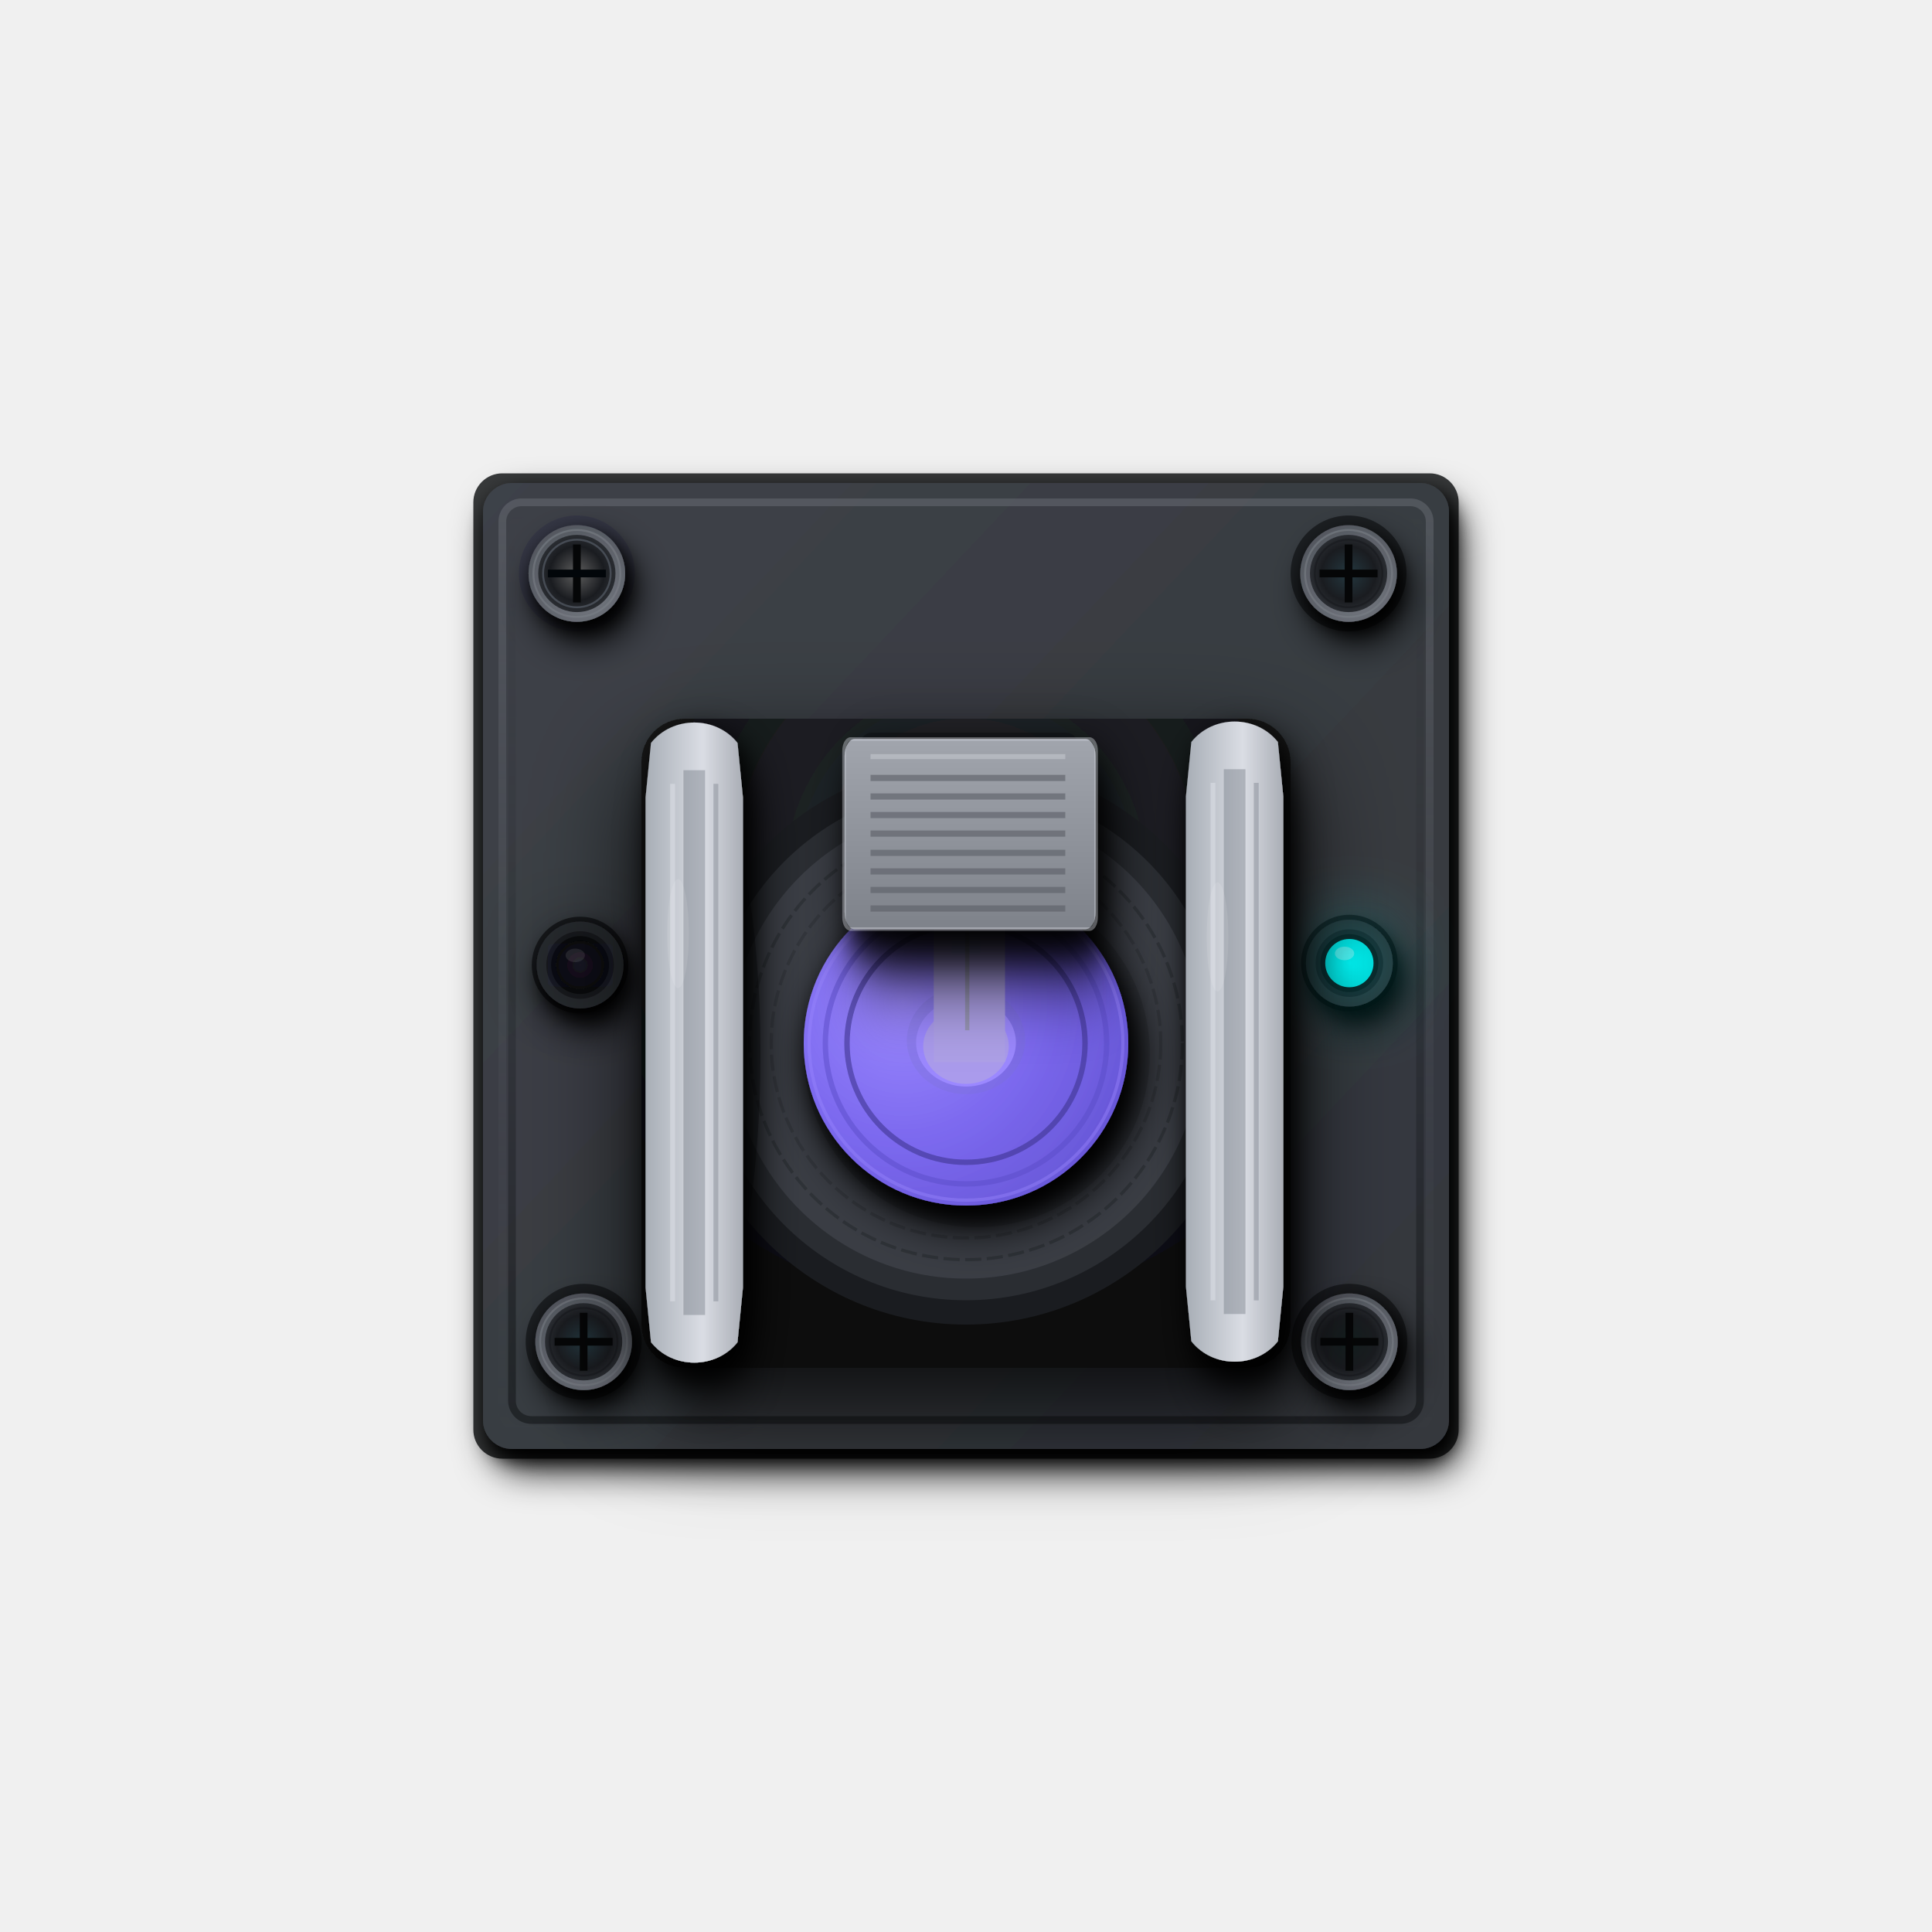
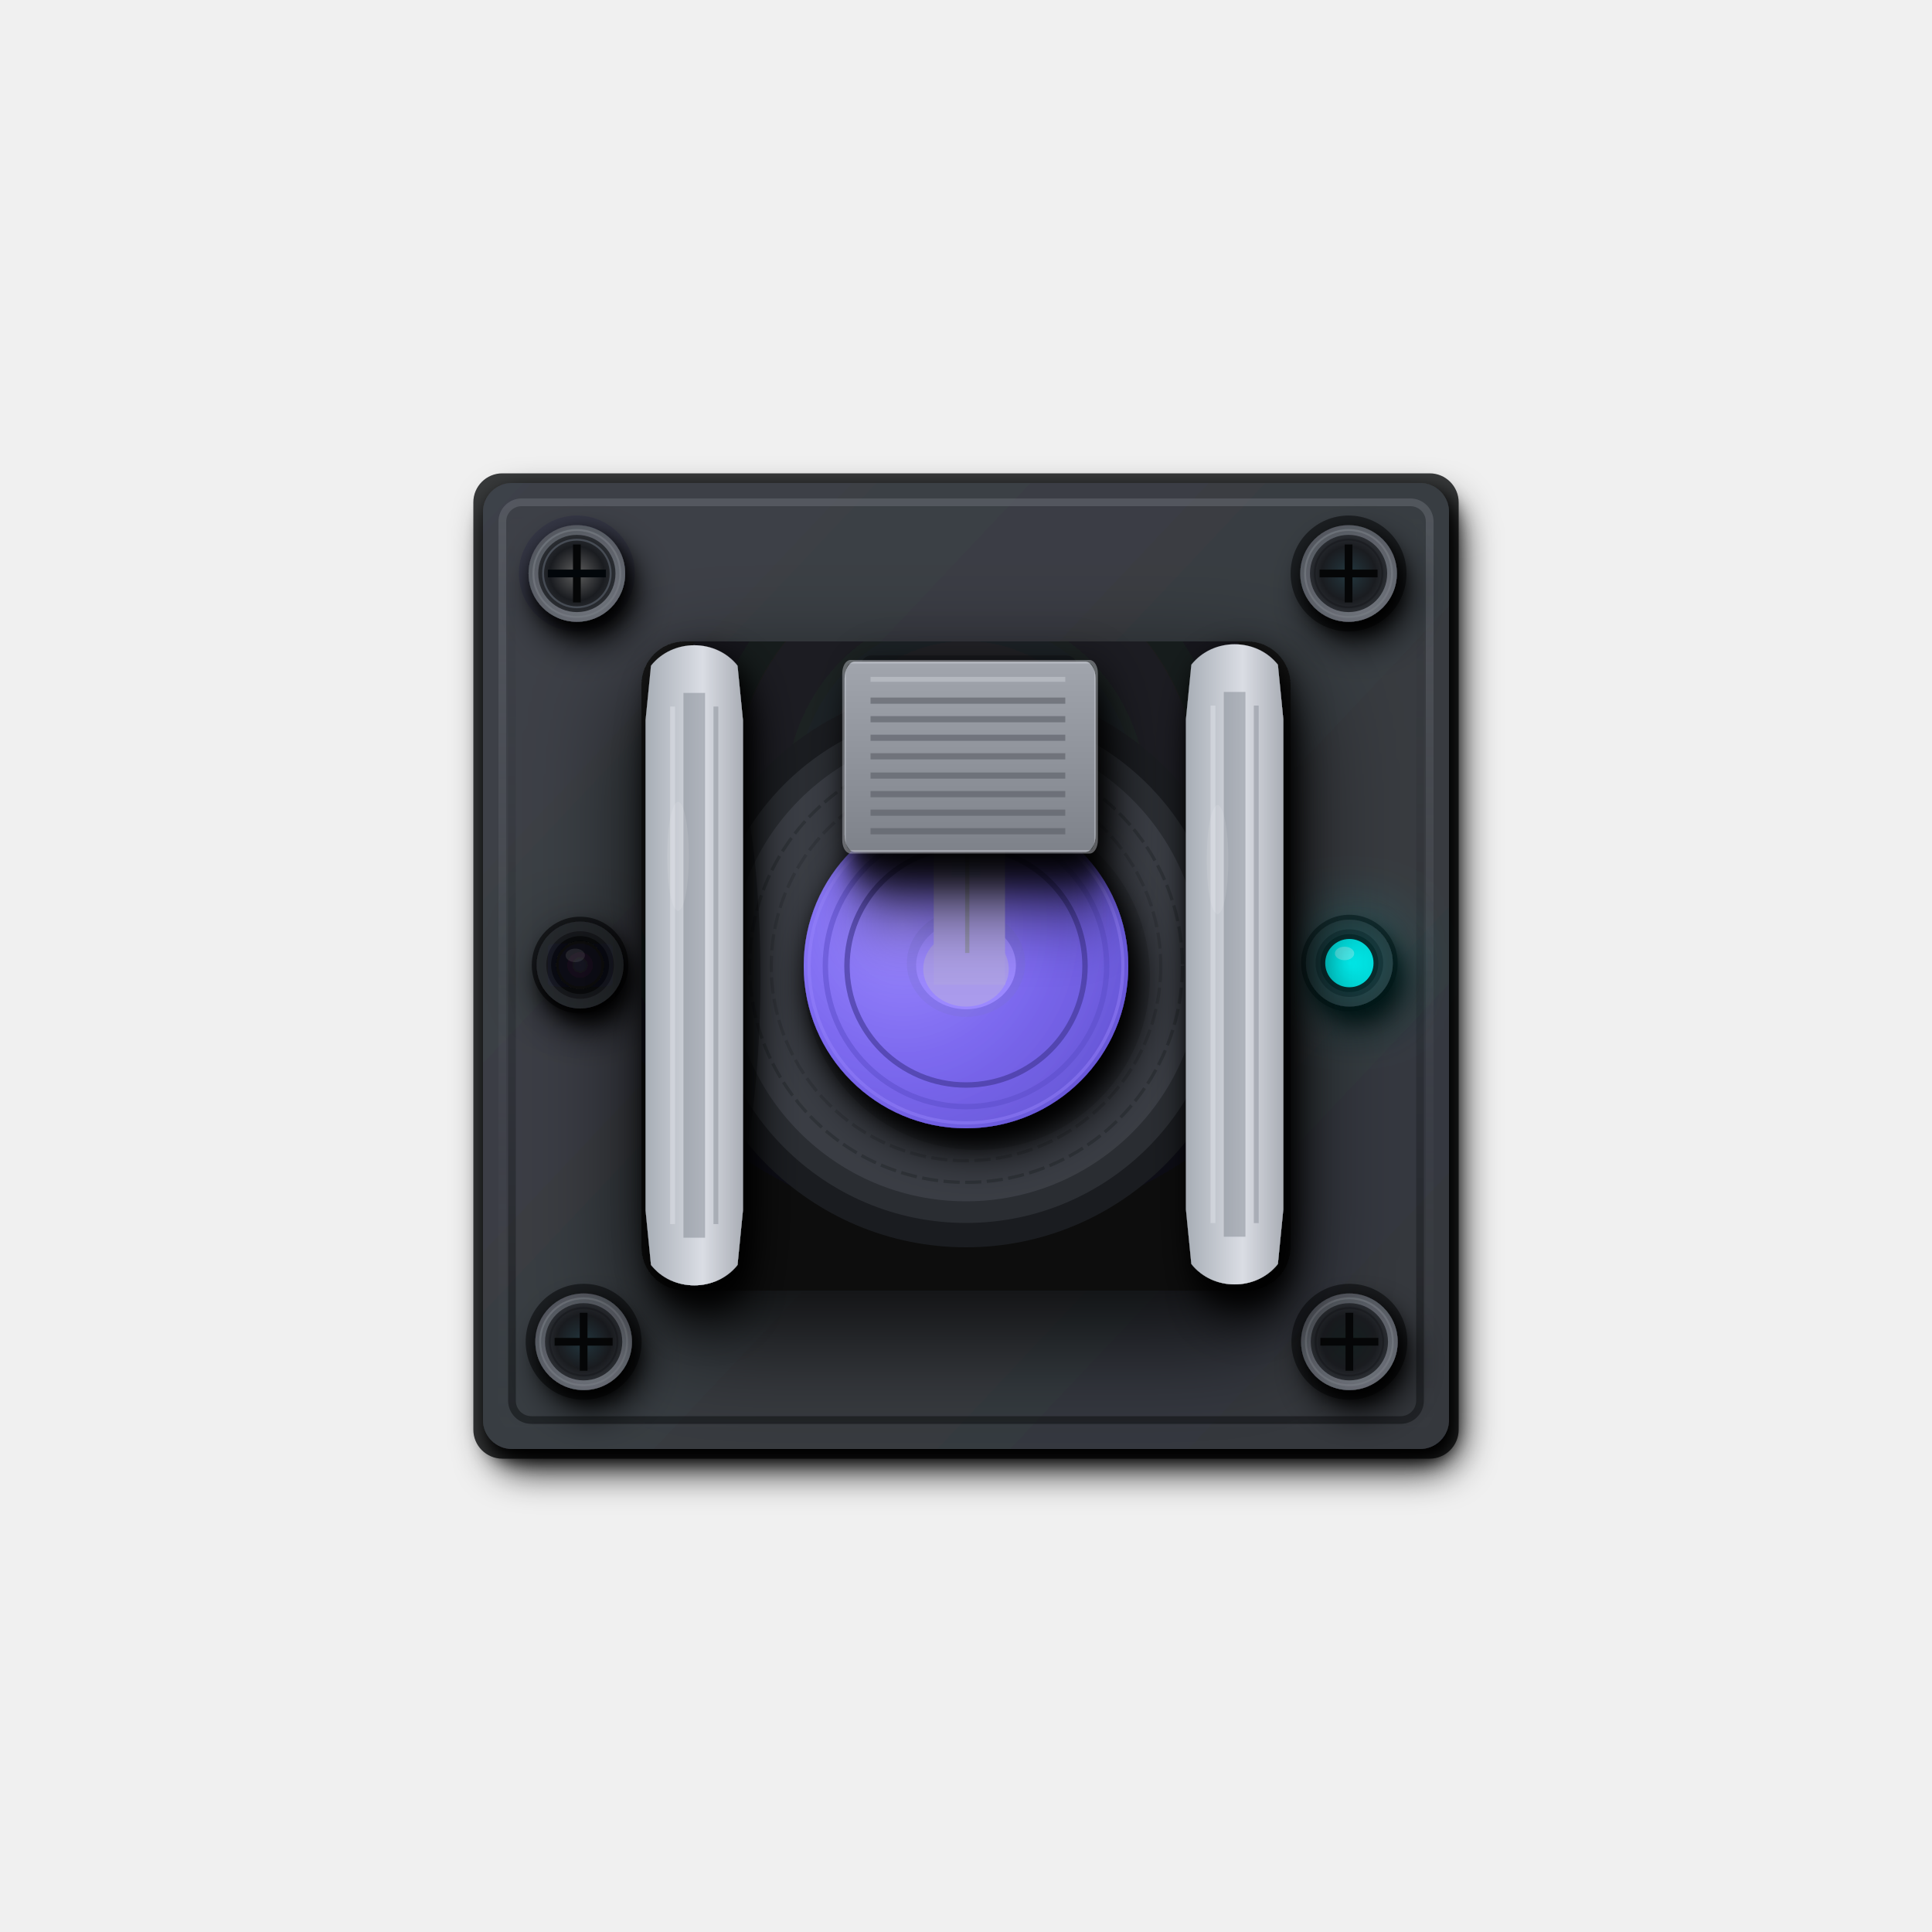
<svg xmlns="http://www.w3.org/2000/svg" xmlns:xlink="http://www.w3.org/1999/xlink" width="200" height="200" viewBox="0 0 200 200" version="1.1" id="svg106">
  <defs id="defs48">
    <radialGradient id="radialGradient112">
      <stop offset="0" style="stop-color:#243840;stop-opacity:1;" id="stop110" />
      <stop offset="70%" style="stop-color:#1a1c20;stop-opacity:1" id="stop111" />
      <stop offset="100%" style="stop-color:#2a2d32;stop-opacity:1" id="stop112" />
    </radialGradient>
    <linearGradient id="plateGradient" x1="-30.89" y1="-29.135" x2="253.988" y2="255.743" gradientTransform="matrix(0.9711755,0,0,1.02968,30,30)" gradientUnits="userSpaceOnUse">
      <stop offset="0%" style="stop-color:#4a4e56;stop-opacity:1" id="stop1" />
      <stop offset="30%" style="stop-color:#3d4147;stop-opacity:1" id="stop2" />
      <stop offset="70%" style="stop-color:#32353b;stop-opacity:1" id="stop3" />
      <stop offset="100%" style="stop-color:#25282d;stop-opacity:1" id="stop4" />
    </linearGradient>
    <linearGradient id="bevelHighlight" x1="51.6" y1="51.6" x2="51.6" y2="148.4" gradientUnits="userSpaceOnUse" gradientTransform="translate(30,30)">
      <stop offset="0%" style="stop-color:#6a6e76;stop-opacity:1" id="stop5" />
      <stop offset="50%" style="stop-color:#5a5e66;stop-opacity:0.5" id="stop6" />
      <stop offset="100%" style="stop-color:#4a4e56;stop-opacity:0" id="stop7" />
    </linearGradient>
    <linearGradient id="bevelShadow" x1="52.6" y1="147.4" x2="52.6" y2="52.6" gradientUnits="userSpaceOnUse" gradientTransform="translate(30,30)">
      <stop offset="0%" style="stop-color:#0a0c0e;stop-opacity:1" id="stop8" />
      <stop offset="50%" style="stop-color:#1a1c20;stop-opacity:0.5" id="stop9" />
      <stop offset="100%" style="stop-color:#2a2d32;stop-opacity:0" id="stop10" />
    </linearGradient>
    <radialGradient id="screwGradient">
      <stop offset="0%" style="stop-color:#7a7e86;stop-opacity:1" id="stop11" />
      <stop offset="40%" style="stop-color:#5a5e66;stop-opacity:1" id="stop12" />
      <stop offset="80%" style="stop-color:#3a3d44;stop-opacity:1" id="stop13" />
      <stop offset="100%" style="stop-color:#2a2d32;stop-opacity:1" id="stop14" />
    </radialGradient>
    <radialGradient id="screwRecess">
      <stop offset="0" style="stop-color:#5f5f5f;stop-opacity:1;" id="stop15" />
      <stop offset="70%" style="stop-color:#1a1c20;stop-opacity:1" id="stop16" />
      <stop offset="100%" style="stop-color:#2a2d32;stop-opacity:1" id="stop17" />
    </radialGradient>
    <radialGradient id="purpleButton" cx="-5.972" cy="-3.69" gradientTransform="matrix(0.9711755,0,0,1.02968,130,138)" fx="-5.972" fy="-3.69" r="42.732" gradientUnits="userSpaceOnUse">
      <stop offset="0%" style="stop-color:#9b88ff;stop-opacity:1" id="stop18" />
      <stop offset="30%" style="stop-color:#7b68ee;stop-opacity:1" id="stop19" />
      <stop offset="70%" style="stop-color:#5a4bc7;stop-opacity:1" id="stop20" />
      <stop offset="100%" style="stop-color:#3d3490;stop-opacity:1" id="stop21" />
    </radialGradient>
    <linearGradient id="flatMetalGradient" x1="-17.959" y1="9.845" x2="-17.959" y2="48.065" gradientTransform="matrix(1.447743,0,0,0.6907304,100,108)" gradientUnits="userSpaceOnUse">
      <stop offset="0%" style="stop-color:#cacdd4;stop-opacity:1" id="stop22" />
      <stop offset="20%" style="stop-color:#a8acb4;stop-opacity:1" id="stop23" />
      <stop offset="50%" style="stop-color:#8a8e96;stop-opacity:1" id="stop24" />
      <stop offset="80%" style="stop-color:#6a6e76;stop-opacity:1" id="stop25" />
      <stop offset="100%" style="stop-color:#5a5e66;stop-opacity:1" id="stop26" />
    </linearGradient>
    <linearGradient id="guardGradient" x1="0" y1="0" x2="1" y2="0">
      <stop offset="0%" style="stop-color:#5a5e66;stop-opacity:1" id="stop27" />
      <stop offset="15%" style="stop-color:#7a7e86;stop-opacity:1" id="stop28" />
      <stop offset="30%" style="stop-color:#aab0b8;stop-opacity:1" id="stop29" />
      <stop offset="50%" style="stop-color:#dadde4;stop-opacity:1" id="stop30" />
      <stop offset="70%" style="stop-color:#9a9ea6;stop-opacity:1" id="stop31" />
      <stop offset="85%" style="stop-color:#6a6e76;stop-opacity:1" id="stop32" />
      <stop offset="100%" style="stop-color:#4a4e56;stop-opacity:1" id="stop33" />
    </linearGradient>
    <radialGradient id="ledOff" cx="0" cy="0" fx="0" fy="0" r="2.5" gradientUnits="userSpaceOnUse">
      <stop offset="0%" style="stop-color:#1a1525;stop-opacity:1" id="stop34" />
      <stop offset="100%" style="stop-color:#0a0a0f;stop-opacity:1" id="stop35" />
    </radialGradient>
    <radialGradient id="ledPurpleOn" cx="5.9604645e-07" cy="5.9604645e-07" fx="5.9604645e-07" fy="5.9604645e-07" r="12.1" gradientUnits="userSpaceOnUse">
      <stop offset="0%" style="stop-color:#9b88ff;stop-opacity:1" id="stop36" />
      <stop offset="40%" style="stop-color:#7b68ee;stop-opacity:1" id="stop37" />
      <stop offset="100%" style="stop-color:#5a4bc7;stop-opacity:1" id="stop38" />
    </radialGradient>
    <radialGradient id="ledTealOn" cx="5.9604645e-07" cy="5.9604645e-07" fx="5.9604645e-07" fy="5.9604645e-07" r="12.1" gradientUnits="userSpaceOnUse">
      <stop offset="0%" style="stop-color:#00ffff;stop-opacity:1" id="stop36t" />
      <stop offset="40%" style="stop-color:#00cccc;stop-opacity:1" id="stop37t" />
      <stop offset="100%" style="stop-color:#009999;stop-opacity:1" id="stop38t" />
    </radialGradient>
    <radialGradient id="recessGradient" cx="-9.1510952e-07" cy="-15.241" gradientTransform="matrix(0.9770084,0,0,1.023533,130,138)" fx="-9.1510952e-07" fy="-15.241" r="42.988" gradientUnits="userSpaceOnUse">
      <stop offset="0%" style="stop-color:#2a2d32;stop-opacity:1" id="stop39" />
      <stop offset="50%" style="stop-color:#1a1c20;stop-opacity:1" id="stop40" />
      <stop offset="100%" style="stop-color:#0a0c0e;stop-opacity:1" id="stop41" />
    </radialGradient>
    <filter id="multiShadow" x="-0.8" y="-0.8" width="2.767" height="2.933">
      <feGaussianBlur in="SourceAlpha" stdDeviation="1" id="feGaussianBlur41" />
      <feOffset dx="0.5" dy="1" result="shadow1" id="feOffset41" />
      <feGaussianBlur in="SourceAlpha" stdDeviation="2" id="feGaussianBlur42" />
      <feOffset dx="1" dy="2" result="shadow2" id="feOffset42" />
      <feComponentTransfer in="shadow2" id="feComponentTransfer42">
        <feFuncA type="linear" slope="0.3" id="feFuncA42" />
      </feComponentTransfer>
      <feMerge id="feMerge44">
        <feMergeNode in="shadow2" id="feMergeNode42" />
        <feMergeNode in="shadow1" id="feMergeNode43" />
        <feMergeNode in="SourceGraphic" id="feMergeNode44" />
      </feMerge>
    </filter>
    <filter id="deepRecess" x="-0.2" y="-0.2" width="1.4" height="1.467">
      <feGaussianBlur in="SourceAlpha" stdDeviation="5" id="feGaussianBlur44" />
      <feOffset dx="0" dy="4" id="feOffset44" />
      <feComposite operator="out" in2="SourceAlpha" id="feComposite44" />
      <feColorMatrix values="0 0 0 0 0 0 0 0 0 0 0 0 0 0 0 0 0 0 0.8 0" id="feColorMatrix44" />
      <feBlend mode="normal" in2="SourceGraphic" id="feBlend44" />
    </filter>
    <filter id="textEmboss" x="-0.017" y="-0.18" width="1.033" height="1.435">
      <feGaussianBlur in="SourceAlpha" stdDeviation="0.5" id="feGaussianBlur45" />
      <feOffset dx="0" dy="0.5" result="offsetblur" id="feOffset45" />
      <feFlood flood-color="#000000" flood-opacity="0.6" id="feFlood45" />
      <feComposite in2="offsetblur" operator="in" id="feComposite45" />
      <feMerge id="feMerge46">
        <feMergeNode id="feMergeNode45" />
        <feMergeNode in="SourceGraphic" id="feMergeNode46" />
      </feMerge>
    </filter>
    <filter id="ledGlow" x="-1.92" y="-1.92" width="4.84" height="4.84">
      <feGaussianBlur stdDeviation="4" result="coloredBlur" id="feGaussianBlur46" />
      <feMerge id="feMerge48">
        <feMergeNode in="coloredBlur" id="feMergeNode47" />
        <feMergeNode in="SourceGraphic" id="feMergeNode48" />
      </feMerge>
    </filter>
    <linearGradient xlink:href="#guardGradient" id="linearGradient106" x1="-27.531" y1="-25.966" x2="31.06" y2="-25.966" gradientTransform="matrix(0.4249815,0,0,2.353044,75,108)" gradientUnits="userSpaceOnUse" />
    <radialGradient id="screwGradient-8" gradientTransform="scale(0.9722425,1.02855)" cx="0.771" cy="1.458" fx="0.771" fy="1.458" r="13.32" gradientUnits="userSpaceOnUse">
      <stop offset="0%" style="stop-color:#7a7e86;stop-opacity:1" id="stop11-5" />
      <stop offset="40%" style="stop-color:#5a5e66;stop-opacity:1" id="stop12-8" />
      <stop offset="80%" style="stop-color:#3a3d44;stop-opacity:1" id="stop13-9" />
      <stop offset="100%" style="stop-color:#2a2d32;stop-opacity:1" id="stop14-6" />
    </radialGradient>
    <filter id="multiShadow-0" x="-0.72" y="-0.72" width="2.59" height="2.74">
      <feGaussianBlur in="SourceAlpha" stdDeviation="1" id="feGaussianBlur41-4" />
      <feOffset dx="0.5" dy="1" result="shadow1" id="feOffset41-2" />
      <feGaussianBlur in="SourceAlpha" stdDeviation="2" id="feGaussianBlur42-3" />
      <feOffset dx="1" dy="2" result="shadow2" id="feOffset42-3" />
      <feComponentTransfer in="shadow2" id="feComponentTransfer42-7">
        <feFuncA type="linear" slope="0.3" id="feFuncA42-0" />
      </feComponentTransfer>
      <feMerge id="feMerge44-0">
        <feMergeNode in="shadow2" id="feMergeNode42-1" />
        <feMergeNode in="shadow1" id="feMergeNode43-0" />
        <feMergeNode in="SourceGraphic" id="feMergeNode44-3" />
      </feMerge>
    </filter>
    <radialGradient id="screwRecess-0" cx="0" cy="0" fx="0" fy="0" r="4" gradientUnits="userSpaceOnUse">
      <stop offset="0" style="stop-color:#243840;stop-opacity:1;" id="stop15-0" />
      <stop offset="70%" style="stop-color:#1a1c20;stop-opacity:1" id="stop16-3" />
      <stop offset="100%" style="stop-color:#2a2d32;stop-opacity:1" id="stop17-8" />
    </radialGradient>
    <radialGradient id="screwGradient-8-9" gradientTransform="scale(0.9722425,1.02855)" cx="0.771" cy="1.458" fx="0.771" fy="1.458" r="13.32" gradientUnits="userSpaceOnUse">
      <stop offset="0%" style="stop-color:#7a7e86;stop-opacity:1" id="stop11-5-3" />
      <stop offset="40%" style="stop-color:#5a5e66;stop-opacity:1" id="stop12-8-0" />
      <stop offset="80%" style="stop-color:#3a3d44;stop-opacity:1" id="stop13-9-0" />
      <stop offset="100%" style="stop-color:#2a2d32;stop-opacity:1" id="stop14-6-3" />
    </radialGradient>
    <filter id="multiShadow-0-0" x="-0.72" y="-0.72" width="2.59" height="2.74">
      <feGaussianBlur in="SourceAlpha" stdDeviation="1" id="feGaussianBlur41-4-1" />
      <feOffset dx="0.5" dy="1" result="shadow1" id="feOffset41-2-9" />
      <feGaussianBlur in="SourceAlpha" stdDeviation="2" id="feGaussianBlur42-3-8" />
      <feOffset dx="1" dy="2" result="shadow2" id="feOffset42-3-6" />
      <feComponentTransfer in="shadow2" id="feComponentTransfer42-7-9">
        <feFuncA type="linear" slope="0.3" id="feFuncA42-0-0" />
      </feComponentTransfer>
      <feMerge id="feMerge44-0-1">
        <feMergeNode in="shadow2" id="feMergeNode42-1-6" />
        <feMergeNode in="shadow1" id="feMergeNode43-0-4" />
        <feMergeNode in="SourceGraphic" id="feMergeNode44-3-4" />
      </feMerge>
    </filter>
    <radialGradient id="screwRecess-0-8" cx="0" cy="0" fx="0" fy="0" r="4" gradientUnits="userSpaceOnUse">
      <stop offset="0" style="stop-color:#152020;stop-opacity:1;" id="stop15-0-6" />
      <stop offset="70%" style="stop-color:#1a1c20;stop-opacity:1" id="stop16-3-1" />
      <stop offset="100%" style="stop-color:#2a2d32;stop-opacity:1" id="stop17-8-4" />
    </radialGradient>
    <radialGradient xlink:href="#screwGradient" id="radialGradient107" gradientTransform="scale(0.9711755,1.02968)" cx="0.858" cy="1.619" fx="0.858" fy="1.619" r="14.244" gradientUnits="userSpaceOnUse" />
    <radialGradient xlink:href="#screwRecess" id="radialGradient108" cx="0" cy="0" fx="0" fy="0" r="4" gradientUnits="userSpaceOnUse" />
    <radialGradient xlink:href="#screwGradient" id="radialGradient109" gradientTransform="scale(0.9711755,1.02968)" cx="0.858" cy="1.619" fx="0.858" fy="1.619" r="14.244" gradientUnits="userSpaceOnUse" />
    <radialGradient xlink:href="#radialGradient112" id="radialGradient110" cx="0" cy="0" fx="0" fy="0" r="4" gradientUnits="userSpaceOnUse" />
    <filter id="multiShadow-5" x="-0.8" y="-0.153" width="2.767" height="1.37">
      <feGaussianBlur in="SourceAlpha" stdDeviation="1" id="feGaussianBlur41-5" />
      <feOffset dx="0.5" dy="1" result="shadow1" id="feOffset41-1" />
      <feGaussianBlur in="SourceAlpha" stdDeviation="2" id="feGaussianBlur42-1" />
      <feOffset dx="1" dy="2" result="shadow2" id="feOffset42-2" />
      <feComponentTransfer in="shadow2" id="feComponentTransfer42-2">
        <feFuncA type="linear" slope="0.3" id="feFuncA42-9" />
      </feComponentTransfer>
      <feMerge id="feMerge44-4">
        <feMergeNode in="shadow2" id="feMergeNode42-3" />
        <feMergeNode in="shadow1" id="feMergeNode43-4" />
        <feMergeNode in="SourceGraphic" id="feMergeNode44-1" />
      </feMerge>
    </filter>
    <linearGradient xlink:href="#guardGradient" id="linearGradient110" gradientUnits="userSpaceOnUse" gradientTransform="matrix(0.4249815,0,0,2.353044,75,108)" x1="-27.531" y1="-25.966" x2="31.06" y2="-25.966" />
  </defs>
  <g id="alignFrame" transform="translate(-30,-30)">
    <rect x="79" y="79" width="102" height="102" rx="3" ry="3" fill="#0a0c0e" opacity="0.8" id="rect48" />
    <rect x="80" y="80" width="100" height="100" rx="3" ry="3" fill="url(#plateGradient)" filter="url(#multiShadow)" id="rect49" style="fill:url(#plateGradient)" />
    <rect x="82" y="82" width="96" height="96" rx="2" ry="2" fill="none" stroke="url(#bevelHighlight)" stroke-width="0.8" opacity="0.5" id="rect50" style="stroke:url(#bevelHighlight)" />
    <rect x="83" y="83" width="94" height="94" rx="2" ry="2" fill="none" stroke="url(#bevelShadow)" stroke-width="0.8" opacity="0.5" id="rect51" style="stroke:url(#bevelShadow)" />
    <g transform="translate(89.71667,89.36667)" id="g55">
      <circle r="6" fill="#0a0c0e" opacity="0.6" id="circle51" cx="0" cy="0" style="display:inline;fill:#313145;fill-opacity:1" />
      <circle r="5" fill="url(#screwGradient)" filter="url(#multiShadow)" id="circle52" style="display:inline;fill:url(#radialGradient107)" cx="0" cy="0" />
      <circle r="4" fill="url(#screwRecess)" id="circle53" style="display:inline;fill:url(#radialGradient108)" cx="0" cy="0" />
      <rect x="-0.4" y="-3" width="0.8" height="6" fill="#050607" id="rect53" />
      <rect x="-3" y="-0.4" width="6" height="0.8" fill="#050607" id="rect54" style="display:inline;fill:#02060a;fill-opacity:1" />
      <circle r="4.5" fill="none" stroke="#7a7e86" stroke-width="0.2" opacity="0.6" id="circle54" cx="0" cy="0" style="display:inline" />
      <circle r="3.5" fill="none" stroke="#1a1c20" stroke-width="0.2" opacity="0.8" id="circle55" cx="0" cy="0" style="display:inline;stroke:#4f555f;stroke-opacity:1" />
    </g>
    <g transform="translate(90.41667,168.9)" id="g55-6">
      <circle r="6" fill="#0a0c0e" opacity="0.6" id="circle51-0" cx="0" cy="0" />
      <circle r="5" fill="url(#screwGradient)" filter="url(#multiShadow)" id="circle52-4" cx="0" cy="0" style="display:inline;fill:url(#screwGradient-8);filter:url(#multiShadow-0)" />
      <circle r="4" fill="url(#screwRecess)" id="circle53-0" cx="0" cy="0" style="display:inline;fill:url(#screwRecess-0)" />
      <rect x="-0.4" y="-3" width="0.8" height="6" fill="#050607" id="rect53-9" style="display:inline" />
      <rect x="-3" y="-0.4" width="6" height="0.8" fill="#050607" id="rect54-2" />
      <circle r="4.5" fill="none" stroke="#7a7e86" stroke-width="0.2" opacity="0.6" id="circle54-4" cx="0" cy="0" />
      <circle r="3.5" fill="none" stroke="#1a1c20" stroke-width="0.2" opacity="0.8" id="circle55-9" cx="0" cy="0" />
    </g>
    <g transform="translate(169.6868,168.9)" id="g55-6-8">
      <circle r="6" fill="#0a0c0e" opacity="0.6" id="circle51-0-1" cx="0" cy="0" />
      <circle r="5" fill="url(#screwGradient)" filter="url(#multiShadow)" id="circle52-4-0" cx="0" cy="0" style="fill:url(#screwGradient-8-9);filter:url(#multiShadow-0-0)" />
      <circle r="4" fill="url(#screwRecess)" id="circle53-0-3" cx="0" cy="0" style="display:inline;fill:url(#screwRecess-0-8)" />
      <rect x="-0.4" y="-3" width="0.8" height="6" fill="#050607" id="rect53-9-1" />
      <rect x="-3" y="-0.4" width="6" height="0.8" fill="#050607" id="rect54-2-1" />
      <circle r="4.5" fill="none" stroke="#7a7e86" stroke-width="0.2" opacity="0.6" id="circle54-4-5" cx="0" cy="0" />
      <circle r="3.5" fill="none" stroke="#1a1c20" stroke-width="0.2" opacity="0.8" id="circle55-9-0" cx="0" cy="0" />
    </g>
    <g transform="translate(169.6035,89.36667)" id="g60" style="display:inline">
      <circle r="6" fill="#0a0c0e" opacity="0.6" id="circle56" cx="0" cy="0" />
      <circle r="5" fill="url(#screwGradient)" filter="url(#multiShadow)" id="circle57" style="fill:url(#radialGradient109)" cx="0" cy="0" />
      <circle r="4" fill="url(#screwRecess)" id="circle58" style="display:inline;fill:url(#radialGradient110)" cx="0" cy="0" />
      <rect x="-0.4" y="-3" width="0.8" height="6" fill="#050607" id="rect58" />
      <rect x="-3" y="-0.4" width="6" height="0.8" fill="#050607" id="rect59" />
      <circle r="4.5" fill="none" stroke="#7a7e86" stroke-width="0.2" opacity="0.6" id="circle59" cx="0" cy="0" style="display:inline" />
      <circle r="3.5" fill="none" stroke="#1a1c20" stroke-width="0.2" opacity="0.8" id="circle60" cx="0" cy="0" style="display:inline" />
    </g>
    <text x="130" y="114" font-family="Arial, sans-serif" font-size="7px" font-weight="400" letter-spacing="0.3" text-anchor="middle" fill="#7a7e86" id="text71">FIELD 1</text>
    <g transform="translate(90.05,129.9)" id="g75">
      <circle r="5" fill="#0a0c0e" opacity="0.7" id="circle71" cx="0" cy="0" />
      <circle r="4.5" fill="#2a2d32" filter="url(#multiShadow)" id="circle72" cx="0" cy="0" />
      <circle r="3.5" fill="#1a1c20" id="circle73" cx="0" cy="0" />
      <circle r="3" fill="#0a0c0e" id="circle74" cx="0" cy="0" />
      <circle r="2.5" fill="url(#ledOff)" filter="url(#ledGlow)" id="circle75" style="fill:url(#ledOff)" cx="0" cy="0" />
      <ellipse cx="-0.5" cy="-1" rx="1" ry="0.7" fill="#ffffff" opacity="0.1" id="ellipse75" />
    </g>
    <g transform="translate(169.6868,129.7)" id="g80" style="display:inline">
      <circle r="5" fill="#0a0c0e" opacity="0.7" id="circle76" cx="0" cy="0" />
      <circle r="4.5" fill="#2a2d32" filter="url(#multiShadow)" id="circle77" cx="0" cy="0" />
      <circle r="3.5" fill="#1a1c20" id="circle78" cx="0" cy="0" />
      <circle r="3" fill="#0a0c0e" id="circle79" cx="0" cy="0" />
      <circle r="2.5" fill="url(#ledTealOn)" filter="url(#ledGlow)" id="circle80" style="fill:url(#ledTealOn)" cx="0" cy="0" />
      <ellipse cx="-0.5" cy="-1" rx="1" ry="0.7" fill="#ffffff" opacity="0.3" id="ellipse80" />
    </g>
-     <g id="assemblyScaleOn" transform="translate(130,138) scale(1.12) translate(-130,-138)">
+     <g id="assemblyScaleOn" transform="translate(130,130) scale(1.12) translate(-130,-130) translate(0,-8)">
      <rect x="100" y="108" width="60" height="60" rx="4" ry="4" fill="url(#recessGradient)" filter="url(#deepRecess)" id="rect81" style="fill:url(#recessGradient)" />
      <circle r="26" fill="#1a1c20" id="circle81" cx="130" cy="138" style="display:inline" />
      <circle r="24" fill="#2a2d32" stroke="#1a1c20" stroke-width="0.5" id="circle82" cx="130" cy="138" style="display:inline" />
      <circle r="22" fill="#3a3d44" stroke="#2a2d32" stroke-width="0.5" id="circle83" cx="130" cy="138" style="display:inline" />
      <circle r="20" fill="none" stroke="#2a2d32" stroke-width="0.3" stroke-dasharray="1.5, 0.5" opacity="0.7" id="circle84" cx="130" cy="138" style="display:inline" />
      <circle r="18" fill="none" stroke="#2a2d32" stroke-width="0.3" stroke-dasharray="1.5, 0.5" opacity="0.5" id="circle85" cx="130" cy="138" style="display:inline" />
      <circle r="16" fill="#2a2d32" opacity="0.5" id="circle86" cx="131" cy="139" style="display:inline" />
      <circle r="15" fill="url(#purpleButton)" filter="url(#multiShadow)" id="circle87" style="display:inline;fill:url(#purpleButton)" cx="130" cy="138" />
      <circle r="14.5" fill="none" stroke="#9b88ff" stroke-width="0.3" opacity="0.4" id="circle88" cx="130" cy="138" />
      <ellipse fill="#050607" id="circle93-5" cx="130" cy="138" style="display:inline;fill:#9e91d2;fill-opacity:1;stroke-width:1.061" rx="3.491" ry="2.902" />
      <circle r="13" fill="none" stroke="#5a4bc7" stroke-width="0.5" opacity="0.5" id="circle89" cx="130" cy="138" style="display:inline" />
      <circle r="11" fill="none" stroke="#3d3490" stroke-width="0.5" opacity="0.6" id="circle90" cx="130" cy="138" style="display:inline" />
      <ellipse fill="#1a1c20" id="circle91" cx="130" cy="137.74" style="display:inline;opacity:0.264;fill:#7a72cd;fill-opacity:1;stroke-width:1.302" rx="5.467" ry="4.963" />
      <ellipse fill="#0a0c0e" id="circle92" cx="130" cy="137.936" style="display:inline;fill:#9b88ff;fill-opacity:1;stroke-width:1.237" rx="4.611" ry="4.062" />
      <ellipse fill="#050607" id="circle93" cx="130" cy="138.269" style="display:inline;fill:#aa9bec;fill-opacity:1;stroke-width:1.237" rx="3.952" ry="3.482" />
      <ellipse cx="106" cy="139" rx="5" ry="24" fill="#0a0c0e" opacity="0.4" id="ellipse93" style="display:inline" />
      <path d="m 79,86 c -2,-2 -6,-2 -8,0 l -0.5,4 v 36 l 0.5,4 c 2,2 6,2 8,0 l 0.5,-4 V 90 Z" fill="url(#guardGradient)" filter="url(#multiShadow)" id="path93" style="display:inline;fill:url(#linearGradient106)" transform="matrix(1,0,0,1.258824,29.88333,1.982351)" />
      <rect x="103.883" y="112.759" width="2" height="50.353" fill="#3a3d44" opacity="0.4" id="rect93" style="fill:#6c727d;fill-opacity:1;stroke-width:1.122" />
      <line x1="102.883" y1="114.018" x2="102.883" y2="161.853" stroke="#dadde4" stroke-width="0.449" opacity="0.6" id="line93" />
      <line x1="106.883" y1="114.018" x2="106.883" y2="161.853" stroke="#5a5e66" stroke-width="0.449" opacity="0.5" id="line94" style="stroke:#878d98;stroke-opacity:1" />
      <ellipse cx="103.383" cy="127.865" rx="1" ry="5.035" fill="#ffffff" opacity="0.1" id="ellipse94" style="display:inline;stroke-width:1.122" />
      <path d="m 79,86 c -2,-2 -6,-2 -8,0 l -0.5,4 v 36 l 0.5,4 c 2,2 6,2 8,0 l 0.5,-4 V 90 Z" fill="url(#guardGradient)" filter="url(#multiShadow)" id="path93-4" style="display:inline;fill:url(#linearGradient110);filter:url(#multiShadow-5)" transform="matrix(1,0,0,1.258824,79.82788,1.892973)" />
      <rect x="153.828" y="112.669" width="2" height="50.353" fill="#3a3d44" opacity="0.4" id="rect93-3" style="fill:#6c727d;fill-opacity:1;stroke-width:1.122" />
      <line x1="152.828" y1="113.928" x2="152.828" y2="161.764" stroke="#dadde4" stroke-width="0.449" opacity="0.6" id="line93-4" />
      <line x1="156.828" y1="113.928" x2="156.828" y2="161.764" stroke="#5a5e66" stroke-width="0.449" opacity="0.5" id="line94-3" style="stroke:#878d98;stroke-opacity:1" />
      <ellipse cx="153.25" cy="128.165" rx="1" ry="5.035" fill="#ffffff" opacity="0.1" id="ellipse94-1" style="display:inline;stroke-width:1.122" />
      <rect x="127.02" y="121.71" width="6.587" height="18.025" fill="#4a4e56" opacity="0.8" id="rect96" style="opacity:1;fill:#ada0e7;fill-opacity:1;stroke-width:1.681" />
      <rect x="128.683" y="113.481" width="2.635" height="16.25" fill="#6a6e76" id="rect97" style="fill:#a3a3e4;fill-opacity:1;stroke-width:1.237" />
      <rect x="129.919" y="122.87" width="0.395" height="13.928" fill="#8a8e96" opacity="0.6" id="rect98" style="stroke-width:1.237" />
      <rect x="120.269" y="109.291" width="20" height="8" rx="1" ry="1" fill="#0a0c0e" opacity="0.4" id="rect99" />
      <rect x="90" y="122" width="20" height="9" rx="0.8" ry="0.8" fill="url(#flatMetalGradient)" filter="url(#multiShadow)" id="rect100" style="display:inline;fill:url(#flatMetalGradient)" transform="matrix(1.159458,0,0,1.952153,14.43087,-128.2864)" />
      <rect x="118.726" y="109.876" width="23.301" height="17.569" rx="0.613" ry="1.098" fill="none" stroke="#dadde4" stroke-width="0.328" opacity="0.4" id="rect101" />
      <g opacity="0.6" id="g104" transform="matrix(1.125,0,0,1.142565,130.1767,102.1206)">
        <line x1="-8" y1="16" x2="8" y2="16" stroke="#5a5e66" stroke-width="0.5" id="line101" />
        <line x1="-8" y1="17.5" x2="8" y2="17.5" stroke="#5a5e66" stroke-width="0.5" id="line102" />
        <line x1="-8" y1="19" x2="8" y2="19" stroke="#5a5e66" stroke-width="0.5" id="line103" />
        <line x1="-8" y1="20.5" x2="8" y2="20.5" stroke="#5a5e66" stroke-width="0.5" id="line104" />
      </g>
      <g opacity="0.6" id="g104-2" transform="matrix(1.125,0,0,1.142565,130.1767,95.19508)">
        <line x1="-8" y1="16" x2="8" y2="16" stroke="#5a5e66" stroke-width="0.5" id="line101-5" />
        <line x1="-8" y1="17.5" x2="8" y2="17.5" stroke="#5a5e66" stroke-width="0.5" id="line102-6" />
        <line x1="-8" y1="19" x2="8" y2="19" stroke="#5a5e66" stroke-width="0.5" id="line103-7" />
        <line x1="-8" y1="20.5" x2="8" y2="20.5" stroke="#5a5e66" stroke-width="0.5" id="line104-2" />
      </g>
      <rect x="121.177" y="111.277" width="18" height="0.457" fill="#cacdd4" opacity="0.5" id="rect104" style="stroke-width:1.069" />
    </g>
  </g>
</svg>
